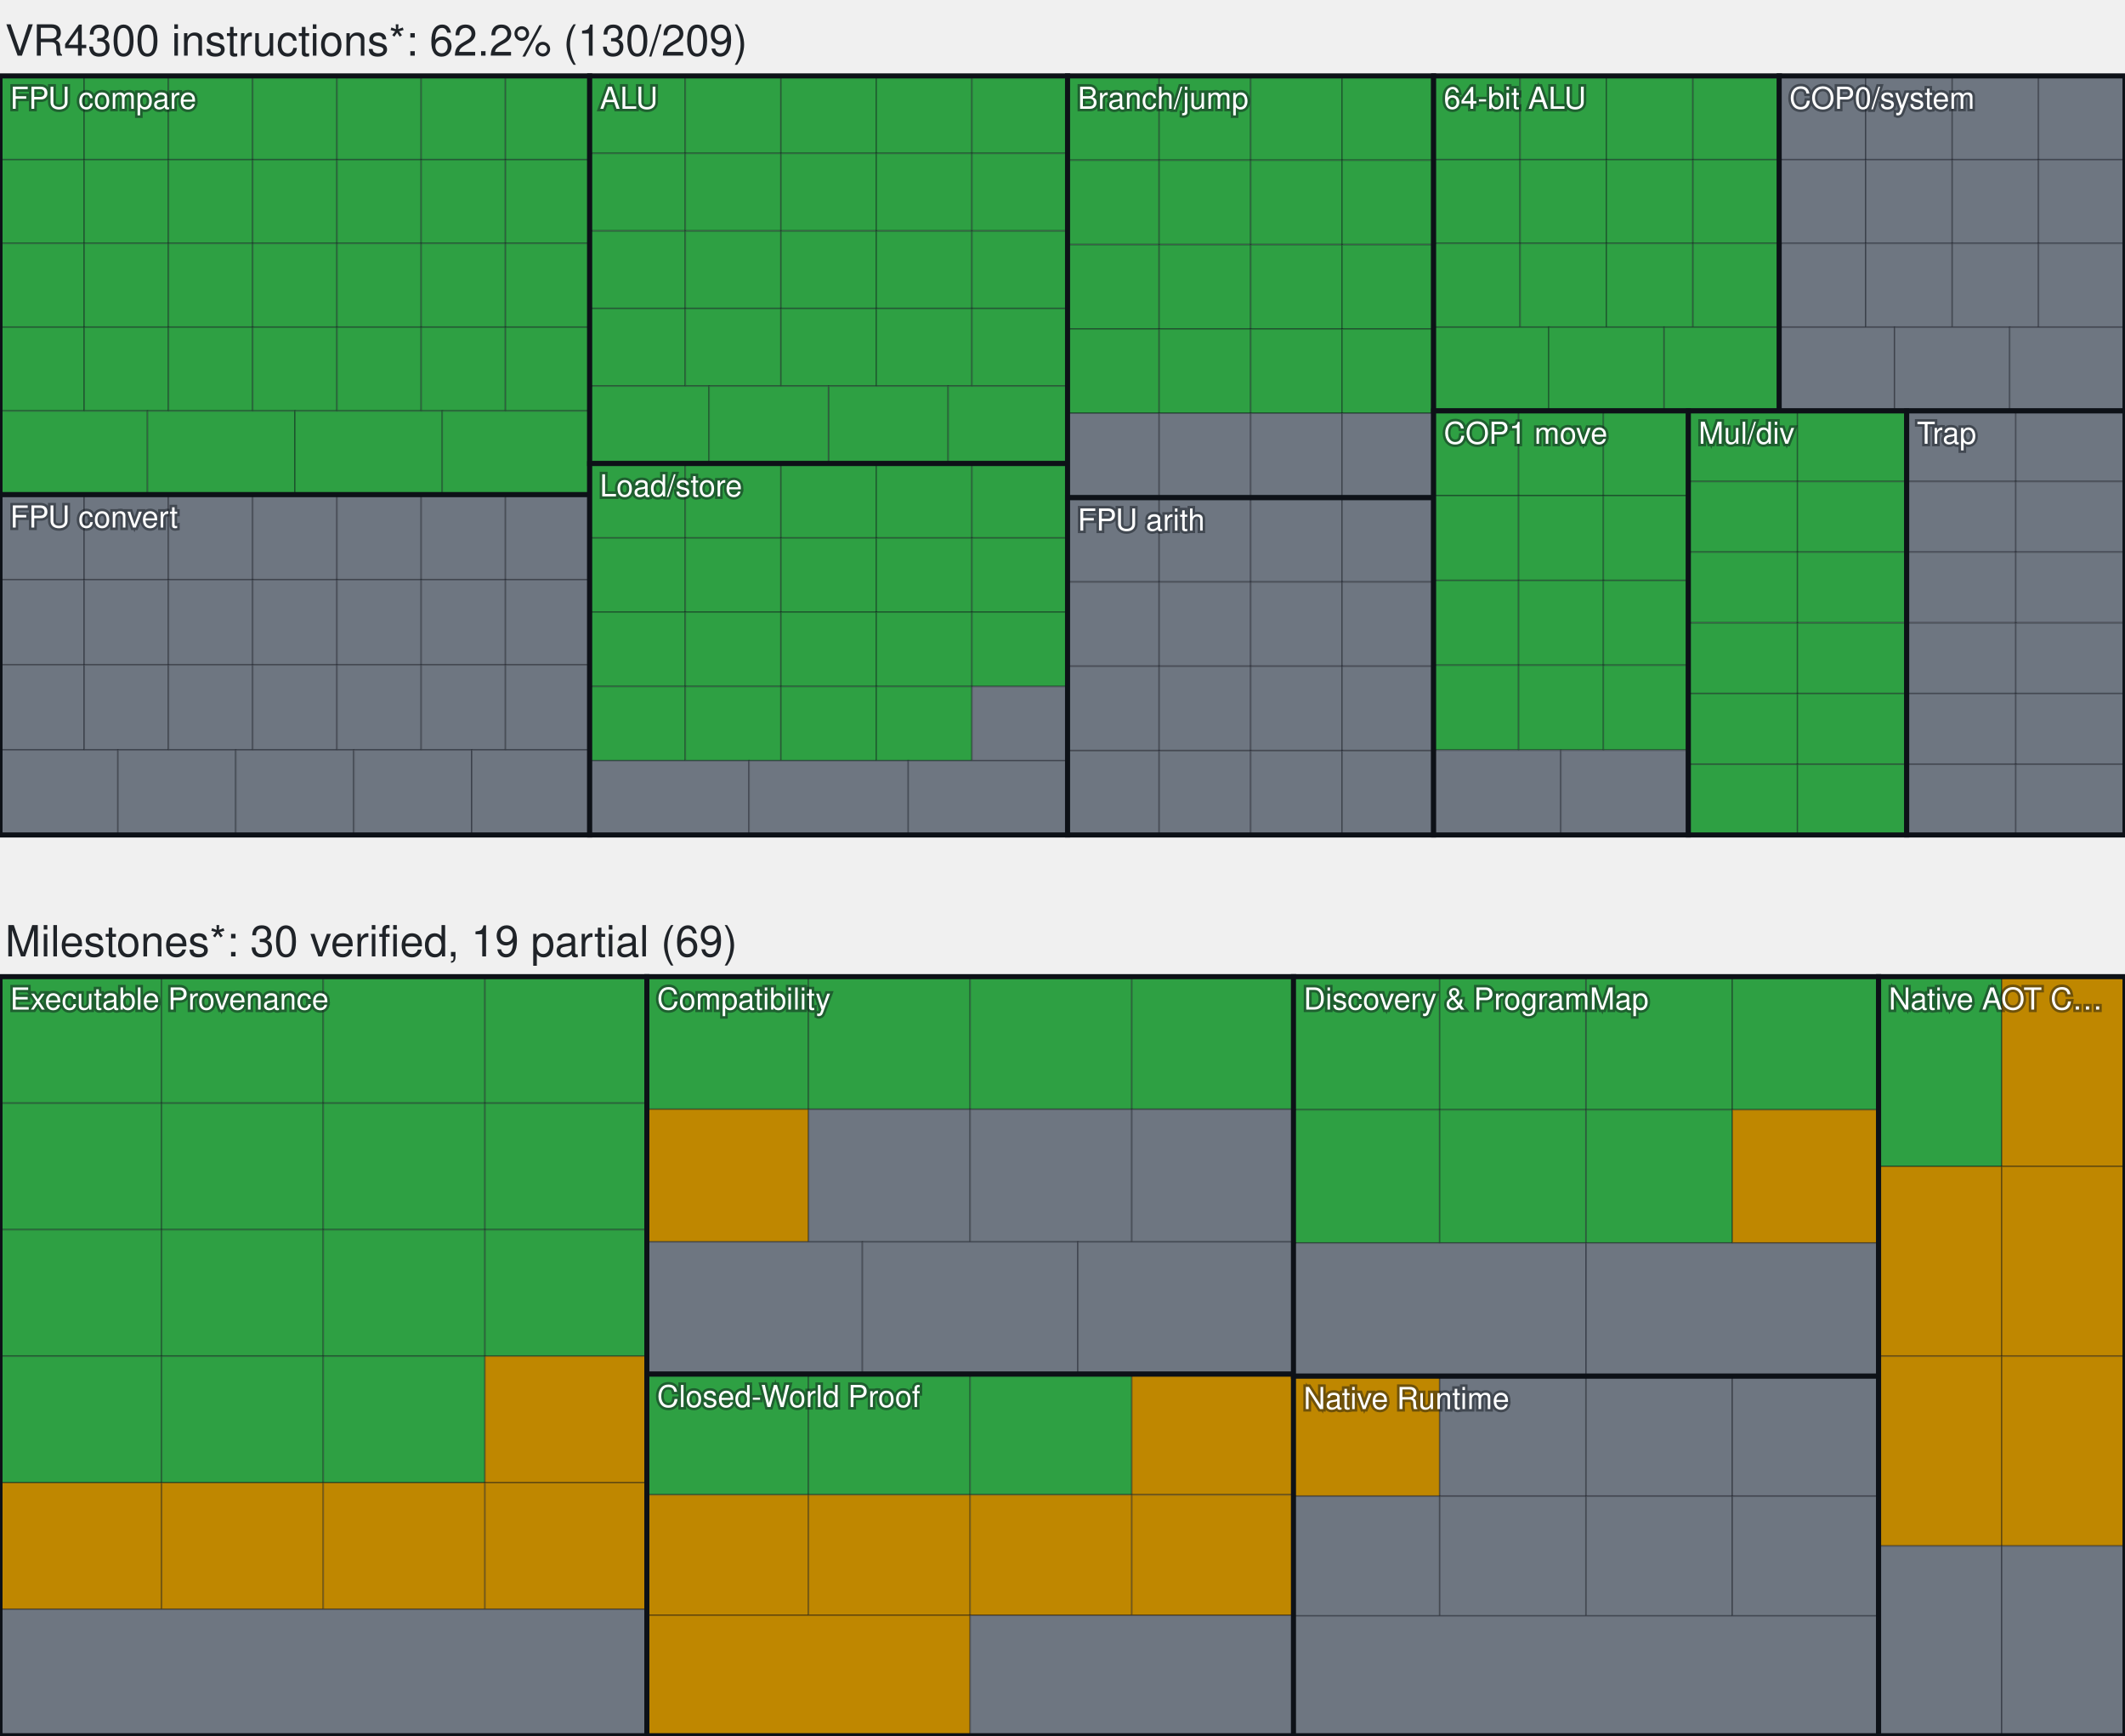
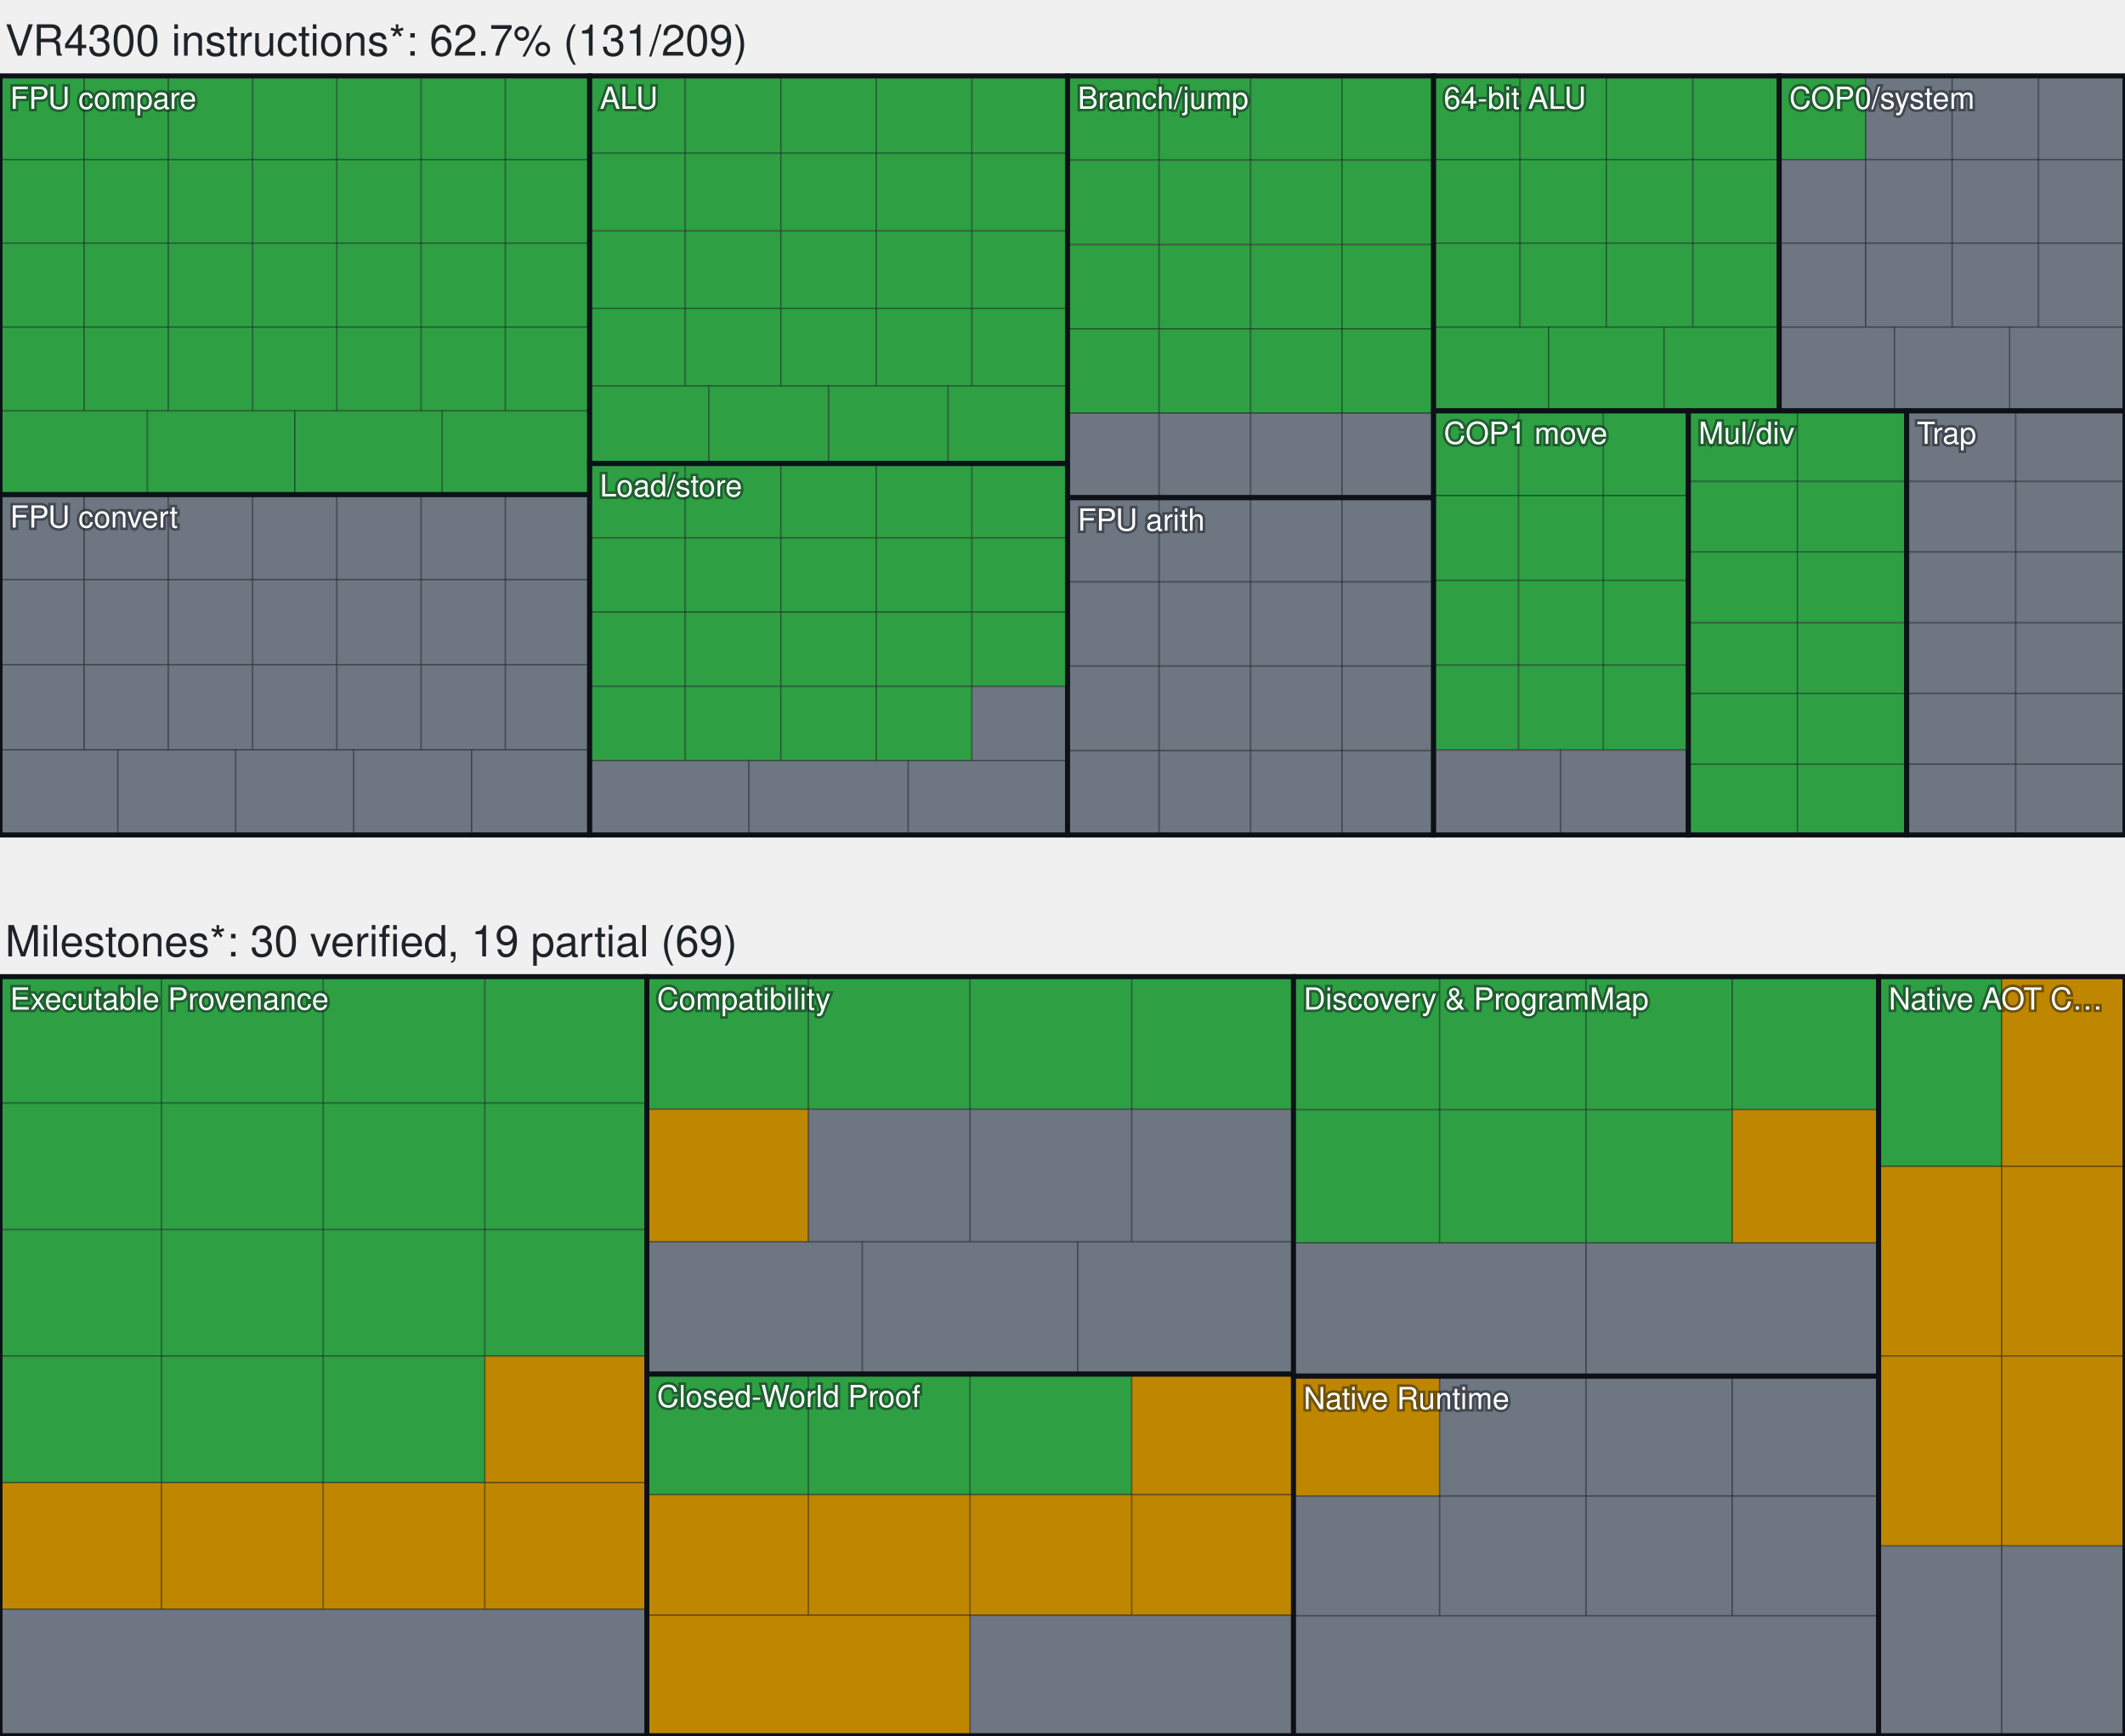
<svg xmlns="http://www.w3.org/2000/svg" viewBox="0 0 840 686" width="840" height="686" role="img" aria-label="Plaid coverage maps">
  <style>text{font-family:-apple-system,"Segoe UI",Helvetica,Arial,sans-serif}.title{font-size:17px;fill:#1f2328}.cell{font-size:12px;fill:#fff;paint-order:stroke;stroke:#0d1117;stroke-width:2px;stroke-opacity:.45}@media (prefers-color-scheme:dark){.title{fill:#e6edf3}}</style>
-   <text x="2" y="22" class="title">VR4300 instructions*: 62.2% (130/209)</text>
+   <text x="2" y="22" class="title">VR4300 instructions*: 62.7% (131/209)</text>
  <text x="2" y="378" class="title">Milestones*: 30 verified, 19 partial (69)</text>
  <rect x="0.0" y="30.0" width="33.3" height="33.1" fill="#2ea043" stroke="#0d1117" stroke-opacity="0.35" stroke-width="0.6" />
  <rect x="33.3" y="30.0" width="33.3" height="33.1" fill="#2ea043" stroke="#0d1117" stroke-opacity="0.35" stroke-width="0.6" />
  <rect x="66.6" y="30.0" width="33.3" height="33.1" fill="#2ea043" stroke="#0d1117" stroke-opacity="0.35" stroke-width="0.6" />
  <rect x="99.9" y="30.0" width="33.3" height="33.1" fill="#2ea043" stroke="#0d1117" stroke-opacity="0.35" stroke-width="0.6" />
  <rect x="133.2" y="30.0" width="33.3" height="33.1" fill="#2ea043" stroke="#0d1117" stroke-opacity="0.35" stroke-width="0.6" />
  <rect x="166.5" y="30.0" width="33.3" height="33.1" fill="#2ea043" stroke="#0d1117" stroke-opacity="0.35" stroke-width="0.6" />
  <rect x="199.8" y="30.0" width="33.3" height="33.1" fill="#2ea043" stroke="#0d1117" stroke-opacity="0.35" stroke-width="0.6" />
  <rect x="0.0" y="63.1" width="33.3" height="33.1" fill="#2ea043" stroke="#0d1117" stroke-opacity="0.35" stroke-width="0.6" />
  <rect x="33.3" y="63.1" width="33.3" height="33.1" fill="#2ea043" stroke="#0d1117" stroke-opacity="0.35" stroke-width="0.6" />
  <rect x="66.6" y="63.1" width="33.3" height="33.1" fill="#2ea043" stroke="#0d1117" stroke-opacity="0.35" stroke-width="0.6" />
  <rect x="99.9" y="63.1" width="33.3" height="33.1" fill="#2ea043" stroke="#0d1117" stroke-opacity="0.35" stroke-width="0.6" />
  <rect x="133.2" y="63.1" width="33.3" height="33.1" fill="#2ea043" stroke="#0d1117" stroke-opacity="0.35" stroke-width="0.6" />
  <rect x="166.5" y="63.1" width="33.3" height="33.1" fill="#2ea043" stroke="#0d1117" stroke-opacity="0.35" stroke-width="0.6" />
  <rect x="199.8" y="63.1" width="33.3" height="33.1" fill="#2ea043" stroke="#0d1117" stroke-opacity="0.35" stroke-width="0.6" />
  <rect x="0.0" y="96.2" width="33.3" height="33.1" fill="#2ea043" stroke="#0d1117" stroke-opacity="0.35" stroke-width="0.6" />
  <rect x="33.3" y="96.2" width="33.3" height="33.1" fill="#2ea043" stroke="#0d1117" stroke-opacity="0.35" stroke-width="0.6" />
  <rect x="66.6" y="96.2" width="33.3" height="33.1" fill="#2ea043" stroke="#0d1117" stroke-opacity="0.35" stroke-width="0.6" />
  <rect x="99.9" y="96.2" width="33.3" height="33.1" fill="#2ea043" stroke="#0d1117" stroke-opacity="0.35" stroke-width="0.6" />
  <rect x="133.2" y="96.2" width="33.3" height="33.1" fill="#2ea043" stroke="#0d1117" stroke-opacity="0.35" stroke-width="0.6" />
  <rect x="166.5" y="96.2" width="33.3" height="33.1" fill="#2ea043" stroke="#0d1117" stroke-opacity="0.35" stroke-width="0.6" />
  <rect x="199.8" y="96.2" width="33.3" height="33.1" fill="#2ea043" stroke="#0d1117" stroke-opacity="0.35" stroke-width="0.6" />
  <rect x="0.0" y="129.3" width="33.3" height="33.1" fill="#2ea043" stroke="#0d1117" stroke-opacity="0.35" stroke-width="0.6" />
  <rect x="33.3" y="129.3" width="33.3" height="33.1" fill="#2ea043" stroke="#0d1117" stroke-opacity="0.35" stroke-width="0.6" />
  <rect x="66.6" y="129.3" width="33.3" height="33.1" fill="#2ea043" stroke="#0d1117" stroke-opacity="0.35" stroke-width="0.6" />
  <rect x="99.9" y="129.3" width="33.3" height="33.1" fill="#2ea043" stroke="#0d1117" stroke-opacity="0.35" stroke-width="0.6" />
  <rect x="133.2" y="129.3" width="33.3" height="33.1" fill="#2ea043" stroke="#0d1117" stroke-opacity="0.35" stroke-width="0.6" />
  <rect x="166.5" y="129.3" width="33.3" height="33.1" fill="#2ea043" stroke="#0d1117" stroke-opacity="0.35" stroke-width="0.6" />
  <rect x="199.8" y="129.3" width="33.3" height="33.1" fill="#2ea043" stroke="#0d1117" stroke-opacity="0.35" stroke-width="0.6" />
  <rect x="0.0" y="162.4" width="58.3" height="33.1" fill="#2ea043" stroke="#0d1117" stroke-opacity="0.35" stroke-width="0.6" />
  <rect x="58.3" y="162.4" width="58.3" height="33.1" fill="#2ea043" stroke="#0d1117" stroke-opacity="0.35" stroke-width="0.6" />
  <rect x="116.6" y="162.4" width="58.3" height="33.1" fill="#2ea043" stroke="#0d1117" stroke-opacity="0.35" stroke-width="0.6" />
  <rect x="174.8" y="162.4" width="58.3" height="33.1" fill="#2ea043" stroke="#0d1117" stroke-opacity="0.35" stroke-width="0.6" />
  <rect x="0.0" y="30.0" width="233.1" height="165.5" fill="none" stroke="#0d1117" stroke-width="2" />
  <text x="4.0" y="43.0" class="cell">FPU compare</text>
  <rect x="0.0" y="195.5" width="33.3" height="33.6" fill="#6e7681" stroke="#0d1117" stroke-opacity="0.35" stroke-width="0.6" />
  <rect x="33.3" y="195.5" width="33.3" height="33.6" fill="#6e7681" stroke="#0d1117" stroke-opacity="0.35" stroke-width="0.6" />
  <rect x="66.6" y="195.5" width="33.3" height="33.6" fill="#6e7681" stroke="#0d1117" stroke-opacity="0.35" stroke-width="0.6" />
  <rect x="99.9" y="195.5" width="33.3" height="33.6" fill="#6e7681" stroke="#0d1117" stroke-opacity="0.35" stroke-width="0.6" />
  <rect x="133.2" y="195.5" width="33.3" height="33.6" fill="#6e7681" stroke="#0d1117" stroke-opacity="0.35" stroke-width="0.6" />
  <rect x="166.5" y="195.5" width="33.3" height="33.6" fill="#6e7681" stroke="#0d1117" stroke-opacity="0.35" stroke-width="0.6" />
  <rect x="199.8" y="195.5" width="33.3" height="33.6" fill="#6e7681" stroke="#0d1117" stroke-opacity="0.35" stroke-width="0.6" />
  <rect x="0.0" y="229.1" width="33.3" height="33.6" fill="#6e7681" stroke="#0d1117" stroke-opacity="0.35" stroke-width="0.6" />
  <rect x="33.3" y="229.1" width="33.3" height="33.6" fill="#6e7681" stroke="#0d1117" stroke-opacity="0.35" stroke-width="0.6" />
  <rect x="66.6" y="229.1" width="33.3" height="33.6" fill="#6e7681" stroke="#0d1117" stroke-opacity="0.35" stroke-width="0.6" />
  <rect x="99.9" y="229.1" width="33.3" height="33.6" fill="#6e7681" stroke="#0d1117" stroke-opacity="0.35" stroke-width="0.6" />
  <rect x="133.2" y="229.1" width="33.3" height="33.6" fill="#6e7681" stroke="#0d1117" stroke-opacity="0.35" stroke-width="0.6" />
  <rect x="166.5" y="229.1" width="33.3" height="33.6" fill="#6e7681" stroke="#0d1117" stroke-opacity="0.35" stroke-width="0.6" />
  <rect x="199.8" y="229.1" width="33.3" height="33.6" fill="#6e7681" stroke="#0d1117" stroke-opacity="0.35" stroke-width="0.6" />
  <rect x="0.0" y="262.8" width="33.3" height="33.6" fill="#6e7681" stroke="#0d1117" stroke-opacity="0.35" stroke-width="0.6" />
  <rect x="33.3" y="262.8" width="33.3" height="33.6" fill="#6e7681" stroke="#0d1117" stroke-opacity="0.35" stroke-width="0.6" />
  <rect x="66.6" y="262.8" width="33.3" height="33.6" fill="#6e7681" stroke="#0d1117" stroke-opacity="0.35" stroke-width="0.6" />
  <rect x="99.9" y="262.8" width="33.3" height="33.6" fill="#6e7681" stroke="#0d1117" stroke-opacity="0.35" stroke-width="0.6" />
  <rect x="133.2" y="262.8" width="33.3" height="33.6" fill="#6e7681" stroke="#0d1117" stroke-opacity="0.35" stroke-width="0.6" />
  <rect x="166.5" y="262.8" width="33.3" height="33.6" fill="#6e7681" stroke="#0d1117" stroke-opacity="0.35" stroke-width="0.6" />
  <rect x="199.8" y="262.8" width="33.3" height="33.6" fill="#6e7681" stroke="#0d1117" stroke-opacity="0.35" stroke-width="0.6" />
  <rect x="0.0" y="296.4" width="46.6" height="33.6" fill="#6e7681" stroke="#0d1117" stroke-opacity="0.35" stroke-width="0.6" />
  <rect x="46.6" y="296.4" width="46.6" height="33.6" fill="#6e7681" stroke="#0d1117" stroke-opacity="0.35" stroke-width="0.6" />
  <rect x="93.2" y="296.4" width="46.6" height="33.6" fill="#6e7681" stroke="#0d1117" stroke-opacity="0.35" stroke-width="0.6" />
  <rect x="139.9" y="296.4" width="46.6" height="33.6" fill="#6e7681" stroke="#0d1117" stroke-opacity="0.35" stroke-width="0.6" />
  <rect x="186.5" y="296.4" width="46.6" height="33.6" fill="#6e7681" stroke="#0d1117" stroke-opacity="0.35" stroke-width="0.6" />
  <rect x="0.0" y="195.5" width="233.1" height="134.5" fill="none" stroke="#0d1117" stroke-width="2" />
  <text x="4.0" y="208.5" class="cell">FPU convert</text>
  <rect x="233.1" y="30.0" width="37.8" height="30.6" fill="#2ea043" stroke="#0d1117" stroke-opacity="0.35" stroke-width="0.6" />
  <rect x="270.9" y="30.0" width="37.8" height="30.6" fill="#2ea043" stroke="#0d1117" stroke-opacity="0.35" stroke-width="0.6" />
  <rect x="308.7" y="30.0" width="37.8" height="30.6" fill="#2ea043" stroke="#0d1117" stroke-opacity="0.35" stroke-width="0.6" />
  <rect x="346.4" y="30.0" width="37.8" height="30.6" fill="#2ea043" stroke="#0d1117" stroke-opacity="0.35" stroke-width="0.6" />
  <rect x="384.2" y="30.0" width="37.8" height="30.6" fill="#2ea043" stroke="#0d1117" stroke-opacity="0.35" stroke-width="0.6" />
  <rect x="233.1" y="60.6" width="37.8" height="30.6" fill="#2ea043" stroke="#0d1117" stroke-opacity="0.35" stroke-width="0.6" />
  <rect x="270.9" y="60.6" width="37.8" height="30.6" fill="#2ea043" stroke="#0d1117" stroke-opacity="0.35" stroke-width="0.6" />
  <rect x="308.7" y="60.6" width="37.8" height="30.6" fill="#2ea043" stroke="#0d1117" stroke-opacity="0.35" stroke-width="0.6" />
  <rect x="346.4" y="60.6" width="37.8" height="30.6" fill="#2ea043" stroke="#0d1117" stroke-opacity="0.35" stroke-width="0.6" />
  <rect x="384.2" y="60.6" width="37.8" height="30.6" fill="#2ea043" stroke="#0d1117" stroke-opacity="0.35" stroke-width="0.6" />
  <rect x="233.1" y="91.3" width="37.8" height="30.6" fill="#2ea043" stroke="#0d1117" stroke-opacity="0.35" stroke-width="0.6" />
  <rect x="270.9" y="91.3" width="37.8" height="30.6" fill="#2ea043" stroke="#0d1117" stroke-opacity="0.35" stroke-width="0.6" />
  <rect x="308.7" y="91.3" width="37.8" height="30.6" fill="#2ea043" stroke="#0d1117" stroke-opacity="0.35" stroke-width="0.6" />
  <rect x="346.4" y="91.3" width="37.8" height="30.6" fill="#2ea043" stroke="#0d1117" stroke-opacity="0.35" stroke-width="0.6" />
  <rect x="384.2" y="91.3" width="37.8" height="30.6" fill="#2ea043" stroke="#0d1117" stroke-opacity="0.35" stroke-width="0.6" />
  <rect x="233.1" y="121.9" width="37.8" height="30.6" fill="#2ea043" stroke="#0d1117" stroke-opacity="0.35" stroke-width="0.6" />
  <rect x="270.9" y="121.9" width="37.8" height="30.6" fill="#2ea043" stroke="#0d1117" stroke-opacity="0.35" stroke-width="0.6" />
  <rect x="308.7" y="121.9" width="37.8" height="30.6" fill="#2ea043" stroke="#0d1117" stroke-opacity="0.35" stroke-width="0.6" />
  <rect x="346.4" y="121.9" width="37.8" height="30.6" fill="#2ea043" stroke="#0d1117" stroke-opacity="0.35" stroke-width="0.6" />
  <rect x="384.2" y="121.9" width="37.8" height="30.6" fill="#2ea043" stroke="#0d1117" stroke-opacity="0.35" stroke-width="0.6" />
  <rect x="233.1" y="152.6" width="47.2" height="30.6" fill="#2ea043" stroke="#0d1117" stroke-opacity="0.35" stroke-width="0.6" />
  <rect x="280.3" y="152.6" width="47.2" height="30.6" fill="#2ea043" stroke="#0d1117" stroke-opacity="0.35" stroke-width="0.6" />
  <rect x="327.6" y="152.6" width="47.2" height="30.6" fill="#2ea043" stroke="#0d1117" stroke-opacity="0.35" stroke-width="0.6" />
  <rect x="374.8" y="152.6" width="47.2" height="30.6" fill="#2ea043" stroke="#0d1117" stroke-opacity="0.35" stroke-width="0.6" />
  <rect x="233.1" y="30.0" width="188.9" height="153.2" fill="none" stroke="#0d1117" stroke-width="2" />
  <text x="237.1" y="43.0" class="cell">ALU</text>
  <rect x="233.1" y="183.2" width="37.8" height="29.4" fill="#2ea043" stroke="#0d1117" stroke-opacity="0.35" stroke-width="0.6" />
  <rect x="270.9" y="183.2" width="37.8" height="29.4" fill="#2ea043" stroke="#0d1117" stroke-opacity="0.35" stroke-width="0.6" />
  <rect x="308.7" y="183.2" width="37.8" height="29.4" fill="#2ea043" stroke="#0d1117" stroke-opacity="0.35" stroke-width="0.6" />
  <rect x="346.4" y="183.2" width="37.8" height="29.4" fill="#2ea043" stroke="#0d1117" stroke-opacity="0.35" stroke-width="0.6" />
  <rect x="384.2" y="183.2" width="37.8" height="29.4" fill="#2ea043" stroke="#0d1117" stroke-opacity="0.35" stroke-width="0.6" />
  <rect x="233.1" y="212.6" width="37.8" height="29.4" fill="#2ea043" stroke="#0d1117" stroke-opacity="0.35" stroke-width="0.6" />
  <rect x="270.9" y="212.6" width="37.8" height="29.4" fill="#2ea043" stroke="#0d1117" stroke-opacity="0.35" stroke-width="0.6" />
  <rect x="308.7" y="212.6" width="37.8" height="29.4" fill="#2ea043" stroke="#0d1117" stroke-opacity="0.35" stroke-width="0.6" />
  <rect x="346.4" y="212.6" width="37.8" height="29.4" fill="#2ea043" stroke="#0d1117" stroke-opacity="0.35" stroke-width="0.6" />
  <rect x="384.2" y="212.6" width="37.8" height="29.4" fill="#2ea043" stroke="#0d1117" stroke-opacity="0.35" stroke-width="0.6" />
  <rect x="233.1" y="241.9" width="37.8" height="29.4" fill="#2ea043" stroke="#0d1117" stroke-opacity="0.35" stroke-width="0.6" />
  <rect x="270.9" y="241.9" width="37.8" height="29.4" fill="#2ea043" stroke="#0d1117" stroke-opacity="0.35" stroke-width="0.6" />
  <rect x="308.7" y="241.9" width="37.8" height="29.4" fill="#2ea043" stroke="#0d1117" stroke-opacity="0.35" stroke-width="0.6" />
  <rect x="346.4" y="241.9" width="37.8" height="29.4" fill="#2ea043" stroke="#0d1117" stroke-opacity="0.35" stroke-width="0.6" />
  <rect x="384.2" y="241.9" width="37.8" height="29.4" fill="#2ea043" stroke="#0d1117" stroke-opacity="0.35" stroke-width="0.6" />
  <rect x="233.1" y="271.3" width="37.8" height="29.4" fill="#2ea043" stroke="#0d1117" stroke-opacity="0.35" stroke-width="0.6" />
  <rect x="270.9" y="271.3" width="37.8" height="29.4" fill="#2ea043" stroke="#0d1117" stroke-opacity="0.35" stroke-width="0.6" />
  <rect x="308.7" y="271.3" width="37.8" height="29.4" fill="#2ea043" stroke="#0d1117" stroke-opacity="0.35" stroke-width="0.6" />
  <rect x="346.4" y="271.3" width="37.8" height="29.4" fill="#2ea043" stroke="#0d1117" stroke-opacity="0.35" stroke-width="0.6" />
  <rect x="384.2" y="271.3" width="37.8" height="29.4" fill="#6e7681" stroke="#0d1117" stroke-opacity="0.35" stroke-width="0.6" />
  <rect x="233.1" y="300.6" width="63.0" height="29.4" fill="#6e7681" stroke="#0d1117" stroke-opacity="0.35" stroke-width="0.6" />
  <rect x="296.1" y="300.6" width="63.0" height="29.4" fill="#6e7681" stroke="#0d1117" stroke-opacity="0.35" stroke-width="0.6" />
  <rect x="359.0" y="300.6" width="63.0" height="29.4" fill="#6e7681" stroke="#0d1117" stroke-opacity="0.35" stroke-width="0.6" />
  <rect x="233.1" y="183.2" width="188.9" height="146.8" fill="none" stroke="#0d1117" stroke-width="2" />
  <text x="237.1" y="196.2" class="cell">Load/store</text>
  <rect x="422.0" y="30.0" width="36.2" height="33.3" fill="#2ea043" stroke="#0d1117" stroke-opacity="0.35" stroke-width="0.6" />
  <rect x="458.2" y="30.0" width="36.2" height="33.3" fill="#2ea043" stroke="#0d1117" stroke-opacity="0.35" stroke-width="0.6" />
  <rect x="494.4" y="30.0" width="36.2" height="33.3" fill="#2ea043" stroke="#0d1117" stroke-opacity="0.35" stroke-width="0.6" />
  <rect x="530.5" y="30.0" width="36.2" height="33.3" fill="#2ea043" stroke="#0d1117" stroke-opacity="0.35" stroke-width="0.6" />
  <rect x="422.0" y="63.3" width="36.2" height="33.3" fill="#2ea043" stroke="#0d1117" stroke-opacity="0.35" stroke-width="0.6" />
  <rect x="458.2" y="63.3" width="36.2" height="33.3" fill="#2ea043" stroke="#0d1117" stroke-opacity="0.35" stroke-width="0.6" />
  <rect x="494.4" y="63.3" width="36.2" height="33.3" fill="#2ea043" stroke="#0d1117" stroke-opacity="0.35" stroke-width="0.6" />
  <rect x="530.5" y="63.3" width="36.2" height="33.3" fill="#2ea043" stroke="#0d1117" stroke-opacity="0.35" stroke-width="0.6" />
  <rect x="422.0" y="96.7" width="36.2" height="33.3" fill="#2ea043" stroke="#0d1117" stroke-opacity="0.35" stroke-width="0.6" />
  <rect x="458.2" y="96.7" width="36.2" height="33.3" fill="#2ea043" stroke="#0d1117" stroke-opacity="0.35" stroke-width="0.6" />
  <rect x="494.4" y="96.7" width="36.2" height="33.3" fill="#2ea043" stroke="#0d1117" stroke-opacity="0.35" stroke-width="0.6" />
  <rect x="530.5" y="96.7" width="36.2" height="33.3" fill="#2ea043" stroke="#0d1117" stroke-opacity="0.35" stroke-width="0.6" />
  <rect x="422.0" y="130.0" width="36.2" height="33.3" fill="#2ea043" stroke="#0d1117" stroke-opacity="0.35" stroke-width="0.6" />
  <rect x="458.2" y="130.0" width="36.2" height="33.3" fill="#2ea043" stroke="#0d1117" stroke-opacity="0.35" stroke-width="0.6" />
  <rect x="494.4" y="130.0" width="36.2" height="33.3" fill="#2ea043" stroke="#0d1117" stroke-opacity="0.35" stroke-width="0.6" />
  <rect x="530.5" y="130.0" width="36.2" height="33.3" fill="#2ea043" stroke="#0d1117" stroke-opacity="0.35" stroke-width="0.6" />
  <rect x="422.0" y="163.3" width="36.2" height="33.3" fill="#6e7681" stroke="#0d1117" stroke-opacity="0.35" stroke-width="0.6" />
  <rect x="458.2" y="163.3" width="36.2" height="33.3" fill="#6e7681" stroke="#0d1117" stroke-opacity="0.35" stroke-width="0.6" />
  <rect x="494.4" y="163.3" width="36.2" height="33.3" fill="#6e7681" stroke="#0d1117" stroke-opacity="0.35" stroke-width="0.6" />
  <rect x="530.5" y="163.3" width="36.2" height="33.3" fill="#6e7681" stroke="#0d1117" stroke-opacity="0.35" stroke-width="0.6" />
  <rect x="422.0" y="30.0" width="144.7" height="166.7" fill="none" stroke="#0d1117" stroke-width="2" />
  <text x="426.0" y="43.0" class="cell">Branch/jump</text>
  <rect x="422.0" y="196.7" width="36.2" height="33.3" fill="#6e7681" stroke="#0d1117" stroke-opacity="0.35" stroke-width="0.6" />
  <rect x="458.2" y="196.7" width="36.2" height="33.3" fill="#6e7681" stroke="#0d1117" stroke-opacity="0.35" stroke-width="0.6" />
  <rect x="494.4" y="196.7" width="36.2" height="33.3" fill="#6e7681" stroke="#0d1117" stroke-opacity="0.35" stroke-width="0.6" />
  <rect x="530.5" y="196.7" width="36.2" height="33.3" fill="#6e7681" stroke="#0d1117" stroke-opacity="0.35" stroke-width="0.6" />
  <rect x="422.0" y="230.0" width="36.2" height="33.3" fill="#6e7681" stroke="#0d1117" stroke-opacity="0.35" stroke-width="0.6" />
  <rect x="458.2" y="230.0" width="36.2" height="33.3" fill="#6e7681" stroke="#0d1117" stroke-opacity="0.35" stroke-width="0.6" />
  <rect x="494.4" y="230.0" width="36.2" height="33.3" fill="#6e7681" stroke="#0d1117" stroke-opacity="0.35" stroke-width="0.6" />
  <rect x="530.5" y="230.0" width="36.2" height="33.3" fill="#6e7681" stroke="#0d1117" stroke-opacity="0.35" stroke-width="0.6" />
  <rect x="422.0" y="263.3" width="36.2" height="33.3" fill="#6e7681" stroke="#0d1117" stroke-opacity="0.35" stroke-width="0.6" />
  <rect x="458.2" y="263.3" width="36.2" height="33.3" fill="#6e7681" stroke="#0d1117" stroke-opacity="0.35" stroke-width="0.6" />
  <rect x="494.4" y="263.3" width="36.2" height="33.3" fill="#6e7681" stroke="#0d1117" stroke-opacity="0.35" stroke-width="0.6" />
  <rect x="530.5" y="263.3" width="36.2" height="33.3" fill="#6e7681" stroke="#0d1117" stroke-opacity="0.35" stroke-width="0.6" />
  <rect x="422.0" y="296.7" width="36.2" height="33.3" fill="#6e7681" stroke="#0d1117" stroke-opacity="0.35" stroke-width="0.6" />
  <rect x="458.2" y="296.7" width="36.2" height="33.3" fill="#6e7681" stroke="#0d1117" stroke-opacity="0.35" stroke-width="0.6" />
  <rect x="494.4" y="296.7" width="36.2" height="33.3" fill="#6e7681" stroke="#0d1117" stroke-opacity="0.35" stroke-width="0.6" />
  <rect x="530.5" y="296.7" width="36.2" height="33.3" fill="#6e7681" stroke="#0d1117" stroke-opacity="0.35" stroke-width="0.6" />
  <rect x="422.0" y="196.7" width="144.7" height="133.3" fill="none" stroke="#0d1117" stroke-width="2" />
  <text x="426.0" y="209.7" class="cell">FPU arith</text>
  <rect x="566.7" y="30.0" width="34.2" height="33.1" fill="#2ea043" stroke="#0d1117" stroke-opacity="0.35" stroke-width="0.6" />
  <rect x="600.9" y="30.0" width="34.2" height="33.1" fill="#2ea043" stroke="#0d1117" stroke-opacity="0.35" stroke-width="0.6" />
  <rect x="635.0" y="30.0" width="34.2" height="33.1" fill="#2ea043" stroke="#0d1117" stroke-opacity="0.35" stroke-width="0.6" />
  <rect x="669.2" y="30.0" width="34.2" height="33.1" fill="#2ea043" stroke="#0d1117" stroke-opacity="0.35" stroke-width="0.6" />
  <rect x="566.7" y="63.1" width="34.2" height="33.1" fill="#2ea043" stroke="#0d1117" stroke-opacity="0.35" stroke-width="0.6" />
  <rect x="600.9" y="63.1" width="34.2" height="33.1" fill="#2ea043" stroke="#0d1117" stroke-opacity="0.35" stroke-width="0.6" />
  <rect x="635.0" y="63.1" width="34.2" height="33.1" fill="#2ea043" stroke="#0d1117" stroke-opacity="0.35" stroke-width="0.6" />
  <rect x="669.2" y="63.1" width="34.2" height="33.1" fill="#2ea043" stroke="#0d1117" stroke-opacity="0.35" stroke-width="0.6" />
  <rect x="566.7" y="96.2" width="34.2" height="33.1" fill="#2ea043" stroke="#0d1117" stroke-opacity="0.35" stroke-width="0.6" />
  <rect x="600.9" y="96.2" width="34.2" height="33.1" fill="#2ea043" stroke="#0d1117" stroke-opacity="0.35" stroke-width="0.6" />
  <rect x="635.0" y="96.2" width="34.2" height="33.1" fill="#2ea043" stroke="#0d1117" stroke-opacity="0.35" stroke-width="0.6" />
  <rect x="669.2" y="96.2" width="34.2" height="33.1" fill="#2ea043" stroke="#0d1117" stroke-opacity="0.35" stroke-width="0.6" />
  <rect x="566.7" y="129.3" width="45.6" height="33.1" fill="#2ea043" stroke="#0d1117" stroke-opacity="0.35" stroke-width="0.6" />
  <rect x="612.2" y="129.3" width="45.6" height="33.1" fill="#2ea043" stroke="#0d1117" stroke-opacity="0.35" stroke-width="0.6" />
  <rect x="657.8" y="129.3" width="45.6" height="33.1" fill="#2ea043" stroke="#0d1117" stroke-opacity="0.35" stroke-width="0.6" />
  <rect x="566.7" y="30.0" width="136.7" height="132.4" fill="none" stroke="#0d1117" stroke-width="2" />
  <text x="570.7" y="43.0" class="cell">64-bit ALU</text>
-   <rect x="703.3" y="30.0" width="34.2" height="33.1" fill="#6e7681" stroke="#0d1117" stroke-opacity="0.35" stroke-width="0.6" />
+   <rect x="703.3" y="30.0" width="34.2" height="33.1" fill="#2ea043" stroke="#0d1117" stroke-opacity="0.35" stroke-width="0.6" />
  <rect x="737.5" y="30.0" width="34.2" height="33.1" fill="#6e7681" stroke="#0d1117" stroke-opacity="0.35" stroke-width="0.6" />
  <rect x="771.7" y="30.0" width="34.2" height="33.1" fill="#6e7681" stroke="#0d1117" stroke-opacity="0.35" stroke-width="0.6" />
  <rect x="805.8" y="30.0" width="34.2" height="33.1" fill="#6e7681" stroke="#0d1117" stroke-opacity="0.35" stroke-width="0.6" />
  <rect x="703.3" y="63.1" width="34.2" height="33.1" fill="#6e7681" stroke="#0d1117" stroke-opacity="0.35" stroke-width="0.6" />
  <rect x="737.5" y="63.1" width="34.2" height="33.1" fill="#6e7681" stroke="#0d1117" stroke-opacity="0.35" stroke-width="0.6" />
  <rect x="771.7" y="63.1" width="34.2" height="33.1" fill="#6e7681" stroke="#0d1117" stroke-opacity="0.35" stroke-width="0.6" />
  <rect x="805.8" y="63.1" width="34.2" height="33.1" fill="#6e7681" stroke="#0d1117" stroke-opacity="0.35" stroke-width="0.6" />
  <rect x="703.3" y="96.2" width="34.2" height="33.1" fill="#6e7681" stroke="#0d1117" stroke-opacity="0.35" stroke-width="0.6" />
  <rect x="737.5" y="96.2" width="34.2" height="33.1" fill="#6e7681" stroke="#0d1117" stroke-opacity="0.35" stroke-width="0.6" />
  <rect x="771.7" y="96.2" width="34.2" height="33.1" fill="#6e7681" stroke="#0d1117" stroke-opacity="0.35" stroke-width="0.6" />
  <rect x="805.8" y="96.2" width="34.2" height="33.1" fill="#6e7681" stroke="#0d1117" stroke-opacity="0.35" stroke-width="0.6" />
  <rect x="703.3" y="129.3" width="45.6" height="33.1" fill="#6e7681" stroke="#0d1117" stroke-opacity="0.35" stroke-width="0.6" />
  <rect x="748.9" y="129.3" width="45.6" height="33.1" fill="#6e7681" stroke="#0d1117" stroke-opacity="0.35" stroke-width="0.6" />
  <rect x="794.4" y="129.3" width="45.6" height="33.1" fill="#6e7681" stroke="#0d1117" stroke-opacity="0.35" stroke-width="0.6" />
  <rect x="703.3" y="30.0" width="136.7" height="132.4" fill="none" stroke="#0d1117" stroke-width="2" />
  <text x="707.3" y="43.0" class="cell">COP0/system</text>
  <rect x="566.7" y="162.4" width="33.6" height="33.5" fill="#2ea043" stroke="#0d1117" stroke-opacity="0.35" stroke-width="0.6" />
  <rect x="600.3" y="162.4" width="33.6" height="33.5" fill="#2ea043" stroke="#0d1117" stroke-opacity="0.35" stroke-width="0.6" />
  <rect x="633.8" y="162.4" width="33.6" height="33.5" fill="#2ea043" stroke="#0d1117" stroke-opacity="0.35" stroke-width="0.6" />
  <rect x="566.7" y="195.9" width="33.6" height="33.5" fill="#2ea043" stroke="#0d1117" stroke-opacity="0.35" stroke-width="0.6" />
  <rect x="600.3" y="195.9" width="33.6" height="33.5" fill="#2ea043" stroke="#0d1117" stroke-opacity="0.35" stroke-width="0.6" />
  <rect x="633.8" y="195.9" width="33.6" height="33.5" fill="#2ea043" stroke="#0d1117" stroke-opacity="0.35" stroke-width="0.6" />
  <rect x="566.7" y="229.4" width="33.6" height="33.5" fill="#2ea043" stroke="#0d1117" stroke-opacity="0.35" stroke-width="0.6" />
  <rect x="600.3" y="229.4" width="33.6" height="33.5" fill="#2ea043" stroke="#0d1117" stroke-opacity="0.35" stroke-width="0.6" />
  <rect x="633.8" y="229.4" width="33.6" height="33.5" fill="#2ea043" stroke="#0d1117" stroke-opacity="0.35" stroke-width="0.6" />
  <rect x="566.7" y="262.9" width="33.6" height="33.5" fill="#2ea043" stroke="#0d1117" stroke-opacity="0.35" stroke-width="0.6" />
  <rect x="600.3" y="262.9" width="33.6" height="33.5" fill="#2ea043" stroke="#0d1117" stroke-opacity="0.35" stroke-width="0.6" />
  <rect x="633.8" y="262.9" width="33.6" height="33.5" fill="#2ea043" stroke="#0d1117" stroke-opacity="0.35" stroke-width="0.6" />
  <rect x="566.7" y="296.5" width="50.3" height="33.5" fill="#6e7681" stroke="#0d1117" stroke-opacity="0.35" stroke-width="0.6" />
  <rect x="617.0" y="296.5" width="50.3" height="33.5" fill="#6e7681" stroke="#0d1117" stroke-opacity="0.35" stroke-width="0.6" />
  <rect x="566.7" y="162.4" width="100.7" height="167.6" fill="none" stroke="#0d1117" stroke-width="2" />
  <text x="570.7" y="175.4" class="cell">COP1 move</text>
  <rect x="667.4" y="162.4" width="43.2" height="27.9" fill="#2ea043" stroke="#0d1117" stroke-opacity="0.35" stroke-width="0.6" />
  <rect x="710.5" y="162.4" width="43.2" height="27.9" fill="#2ea043" stroke="#0d1117" stroke-opacity="0.35" stroke-width="0.6" />
  <rect x="667.4" y="190.3" width="43.2" height="27.9" fill="#2ea043" stroke="#0d1117" stroke-opacity="0.35" stroke-width="0.6" />
  <rect x="710.5" y="190.3" width="43.2" height="27.9" fill="#2ea043" stroke="#0d1117" stroke-opacity="0.35" stroke-width="0.6" />
  <rect x="667.4" y="218.2" width="43.2" height="27.9" fill="#2ea043" stroke="#0d1117" stroke-opacity="0.35" stroke-width="0.6" />
  <rect x="710.5" y="218.2" width="43.2" height="27.9" fill="#2ea043" stroke="#0d1117" stroke-opacity="0.35" stroke-width="0.6" />
  <rect x="667.4" y="246.2" width="43.2" height="27.9" fill="#2ea043" stroke="#0d1117" stroke-opacity="0.35" stroke-width="0.6" />
  <rect x="710.5" y="246.2" width="43.2" height="27.9" fill="#2ea043" stroke="#0d1117" stroke-opacity="0.35" stroke-width="0.6" />
  <rect x="667.4" y="274.1" width="43.2" height="27.9" fill="#2ea043" stroke="#0d1117" stroke-opacity="0.35" stroke-width="0.6" />
  <rect x="710.5" y="274.1" width="43.2" height="27.9" fill="#2ea043" stroke="#0d1117" stroke-opacity="0.35" stroke-width="0.6" />
  <rect x="667.4" y="302.1" width="43.2" height="27.9" fill="#2ea043" stroke="#0d1117" stroke-opacity="0.35" stroke-width="0.6" />
  <rect x="710.5" y="302.1" width="43.2" height="27.9" fill="#2ea043" stroke="#0d1117" stroke-opacity="0.35" stroke-width="0.6" />
  <rect x="667.4" y="162.4" width="86.3" height="167.6" fill="none" stroke="#0d1117" stroke-width="2" />
  <text x="671.4" y="175.4" class="cell">Mul/div</text>
  <rect x="753.7" y="162.4" width="43.2" height="27.9" fill="#6e7681" stroke="#0d1117" stroke-opacity="0.35" stroke-width="0.6" />
  <rect x="796.8" y="162.4" width="43.2" height="27.9" fill="#6e7681" stroke="#0d1117" stroke-opacity="0.35" stroke-width="0.6" />
  <rect x="753.7" y="190.3" width="43.2" height="27.9" fill="#6e7681" stroke="#0d1117" stroke-opacity="0.35" stroke-width="0.6" />
  <rect x="796.8" y="190.3" width="43.2" height="27.9" fill="#6e7681" stroke="#0d1117" stroke-opacity="0.35" stroke-width="0.6" />
  <rect x="753.7" y="218.2" width="43.2" height="27.9" fill="#6e7681" stroke="#0d1117" stroke-opacity="0.35" stroke-width="0.6" />
  <rect x="796.8" y="218.2" width="43.2" height="27.9" fill="#6e7681" stroke="#0d1117" stroke-opacity="0.35" stroke-width="0.6" />
  <rect x="753.7" y="246.2" width="43.2" height="27.9" fill="#6e7681" stroke="#0d1117" stroke-opacity="0.35" stroke-width="0.6" />
  <rect x="796.8" y="246.2" width="43.2" height="27.9" fill="#6e7681" stroke="#0d1117" stroke-opacity="0.35" stroke-width="0.6" />
  <rect x="753.7" y="274.1" width="43.2" height="27.9" fill="#6e7681" stroke="#0d1117" stroke-opacity="0.35" stroke-width="0.6" />
  <rect x="796.8" y="274.1" width="43.2" height="27.9" fill="#6e7681" stroke="#0d1117" stroke-opacity="0.35" stroke-width="0.6" />
  <rect x="753.7" y="302.1" width="43.2" height="27.9" fill="#6e7681" stroke="#0d1117" stroke-opacity="0.35" stroke-width="0.6" />
  <rect x="796.8" y="302.1" width="43.2" height="27.9" fill="#6e7681" stroke="#0d1117" stroke-opacity="0.35" stroke-width="0.6" />
  <rect x="753.7" y="162.4" width="86.3" height="167.6" fill="none" stroke="#0d1117" stroke-width="2" />
  <text x="757.7" y="175.4" class="cell">Trap</text>
  <rect x="0.0" y="386.0" width="63.9" height="50.0" fill="#2ea043" stroke="#0d1117" stroke-opacity="0.35" stroke-width="0.6" />
  <rect x="63.9" y="386.0" width="63.9" height="50.0" fill="#2ea043" stroke="#0d1117" stroke-opacity="0.35" stroke-width="0.6" />
  <rect x="127.8" y="386.0" width="63.9" height="50.0" fill="#2ea043" stroke="#0d1117" stroke-opacity="0.35" stroke-width="0.6" />
  <rect x="191.7" y="386.0" width="63.9" height="50.0" fill="#2ea043" stroke="#0d1117" stroke-opacity="0.35" stroke-width="0.6" />
  <rect x="0.0" y="436.0" width="63.9" height="50.0" fill="#2ea043" stroke="#0d1117" stroke-opacity="0.35" stroke-width="0.6" />
  <rect x="63.9" y="436.0" width="63.9" height="50.0" fill="#2ea043" stroke="#0d1117" stroke-opacity="0.35" stroke-width="0.6" />
  <rect x="127.8" y="436.0" width="63.9" height="50.0" fill="#2ea043" stroke="#0d1117" stroke-opacity="0.35" stroke-width="0.6" />
  <rect x="191.7" y="436.0" width="63.9" height="50.0" fill="#2ea043" stroke="#0d1117" stroke-opacity="0.35" stroke-width="0.6" />
  <rect x="0.0" y="486.0" width="63.9" height="50.0" fill="#2ea043" stroke="#0d1117" stroke-opacity="0.35" stroke-width="0.6" />
  <rect x="63.9" y="486.0" width="63.9" height="50.0" fill="#2ea043" stroke="#0d1117" stroke-opacity="0.35" stroke-width="0.6" />
  <rect x="127.8" y="486.0" width="63.9" height="50.0" fill="#2ea043" stroke="#0d1117" stroke-opacity="0.35" stroke-width="0.6" />
  <rect x="191.7" y="486.0" width="63.9" height="50.0" fill="#2ea043" stroke="#0d1117" stroke-opacity="0.35" stroke-width="0.6" />
  <rect x="0.0" y="536.0" width="63.9" height="50.0" fill="#2ea043" stroke="#0d1117" stroke-opacity="0.35" stroke-width="0.6" />
  <rect x="63.9" y="536.0" width="63.9" height="50.0" fill="#2ea043" stroke="#0d1117" stroke-opacity="0.35" stroke-width="0.6" />
  <rect x="127.8" y="536.0" width="63.9" height="50.0" fill="#2ea043" stroke="#0d1117" stroke-opacity="0.35" stroke-width="0.6" />
  <rect x="191.7" y="536.0" width="63.9" height="50.0" fill="#bf8700" stroke="#0d1117" stroke-opacity="0.35" stroke-width="0.6" />
  <rect x="0.0" y="586.0" width="63.9" height="50.0" fill="#bf8700" stroke="#0d1117" stroke-opacity="0.35" stroke-width="0.6" />
  <rect x="63.9" y="586.0" width="63.9" height="50.0" fill="#bf8700" stroke="#0d1117" stroke-opacity="0.35" stroke-width="0.6" />
  <rect x="127.8" y="586.0" width="63.9" height="50.0" fill="#bf8700" stroke="#0d1117" stroke-opacity="0.35" stroke-width="0.6" />
  <rect x="191.7" y="586.0" width="63.9" height="50.0" fill="#bf8700" stroke="#0d1117" stroke-opacity="0.35" stroke-width="0.6" />
  <rect x="0.0" y="636.0" width="255.7" height="50.0" fill="#6e7681" stroke="#0d1117" stroke-opacity="0.35" stroke-width="0.6" />
  <rect x="0.0" y="386.0" width="255.7" height="300.0" fill="none" stroke="#0d1117" stroke-width="2" />
  <text x="4.0" y="399.0" class="cell">Executable Provenance</text>
  <rect x="255.7" y="386.0" width="63.9" height="52.4" fill="#2ea043" stroke="#0d1117" stroke-opacity="0.35" stroke-width="0.6" />
  <rect x="319.6" y="386.0" width="63.9" height="52.4" fill="#2ea043" stroke="#0d1117" stroke-opacity="0.35" stroke-width="0.6" />
  <rect x="383.5" y="386.0" width="63.9" height="52.4" fill="#2ea043" stroke="#0d1117" stroke-opacity="0.35" stroke-width="0.6" />
  <rect x="447.4" y="386.0" width="63.9" height="52.4" fill="#2ea043" stroke="#0d1117" stroke-opacity="0.35" stroke-width="0.6" />
  <rect x="255.7" y="438.4" width="63.9" height="52.4" fill="#bf8700" stroke="#0d1117" stroke-opacity="0.35" stroke-width="0.6" />
  <rect x="319.6" y="438.4" width="63.9" height="52.4" fill="#6e7681" stroke="#0d1117" stroke-opacity="0.35" stroke-width="0.6" />
  <rect x="383.5" y="438.4" width="63.9" height="52.4" fill="#6e7681" stroke="#0d1117" stroke-opacity="0.35" stroke-width="0.6" />
  <rect x="447.4" y="438.4" width="63.9" height="52.4" fill="#6e7681" stroke="#0d1117" stroke-opacity="0.35" stroke-width="0.6" />
  <rect x="255.7" y="490.8" width="85.2" height="52.4" fill="#6e7681" stroke="#0d1117" stroke-opacity="0.35" stroke-width="0.6" />
  <rect x="340.9" y="490.8" width="85.2" height="52.4" fill="#6e7681" stroke="#0d1117" stroke-opacity="0.35" stroke-width="0.6" />
  <rect x="426.1" y="490.8" width="85.2" height="52.4" fill="#6e7681" stroke="#0d1117" stroke-opacity="0.35" stroke-width="0.6" />
  <rect x="255.7" y="386.0" width="255.7" height="157.1" fill="none" stroke="#0d1117" stroke-width="2" />
  <text x="259.7" y="399.0" class="cell">Compatibility</text>
  <rect x="255.7" y="543.1" width="63.9" height="47.6" fill="#2ea043" stroke="#0d1117" stroke-opacity="0.35" stroke-width="0.6" />
  <rect x="319.6" y="543.1" width="63.9" height="47.6" fill="#2ea043" stroke="#0d1117" stroke-opacity="0.35" stroke-width="0.6" />
  <rect x="383.5" y="543.1" width="63.9" height="47.6" fill="#2ea043" stroke="#0d1117" stroke-opacity="0.35" stroke-width="0.6" />
  <rect x="447.4" y="543.1" width="63.9" height="47.6" fill="#bf8700" stroke="#0d1117" stroke-opacity="0.35" stroke-width="0.6" />
  <rect x="255.7" y="590.8" width="63.9" height="47.6" fill="#bf8700" stroke="#0d1117" stroke-opacity="0.35" stroke-width="0.6" />
  <rect x="319.6" y="590.8" width="63.9" height="47.6" fill="#bf8700" stroke="#0d1117" stroke-opacity="0.35" stroke-width="0.6" />
  <rect x="383.5" y="590.8" width="63.9" height="47.6" fill="#bf8700" stroke="#0d1117" stroke-opacity="0.35" stroke-width="0.6" />
  <rect x="447.4" y="590.8" width="63.9" height="47.6" fill="#bf8700" stroke="#0d1117" stroke-opacity="0.35" stroke-width="0.6" />
  <rect x="255.7" y="638.4" width="127.8" height="47.6" fill="#bf8700" stroke="#0d1117" stroke-opacity="0.35" stroke-width="0.6" />
  <rect x="383.5" y="638.4" width="127.8" height="47.6" fill="#6e7681" stroke="#0d1117" stroke-opacity="0.35" stroke-width="0.6" />
  <rect x="255.7" y="543.1" width="255.7" height="142.9" fill="none" stroke="#0d1117" stroke-width="2" />
  <text x="259.7" y="556.1" class="cell">Closed-World Proof</text>
  <rect x="511.3" y="386.0" width="57.8" height="52.6" fill="#2ea043" stroke="#0d1117" stroke-opacity="0.35" stroke-width="0.6" />
  <rect x="569.1" y="386.0" width="57.8" height="52.6" fill="#2ea043" stroke="#0d1117" stroke-opacity="0.35" stroke-width="0.6" />
  <rect x="627.0" y="386.0" width="57.8" height="52.6" fill="#2ea043" stroke="#0d1117" stroke-opacity="0.35" stroke-width="0.6" />
  <rect x="684.8" y="386.0" width="57.8" height="52.6" fill="#2ea043" stroke="#0d1117" stroke-opacity="0.35" stroke-width="0.6" />
  <rect x="511.3" y="438.6" width="57.8" height="52.6" fill="#2ea043" stroke="#0d1117" stroke-opacity="0.35" stroke-width="0.6" />
  <rect x="569.1" y="438.6" width="57.8" height="52.6" fill="#2ea043" stroke="#0d1117" stroke-opacity="0.35" stroke-width="0.6" />
  <rect x="627.0" y="438.6" width="57.8" height="52.6" fill="#2ea043" stroke="#0d1117" stroke-opacity="0.35" stroke-width="0.6" />
  <rect x="684.8" y="438.6" width="57.8" height="52.6" fill="#bf8700" stroke="#0d1117" stroke-opacity="0.35" stroke-width="0.6" />
  <rect x="511.3" y="491.3" width="115.7" height="52.6" fill="#6e7681" stroke="#0d1117" stroke-opacity="0.35" stroke-width="0.6" />
  <rect x="627.0" y="491.3" width="115.7" height="52.6" fill="#6e7681" stroke="#0d1117" stroke-opacity="0.35" stroke-width="0.6" />
  <rect x="511.3" y="386.0" width="231.3" height="157.9" fill="none" stroke="#0d1117" stroke-width="2" />
  <text x="515.3" y="399.0" class="cell">Discovery &amp; ProgramMap</text>
  <rect x="511.3" y="543.9" width="57.8" height="47.4" fill="#bf8700" stroke="#0d1117" stroke-opacity="0.35" stroke-width="0.6" />
  <rect x="569.1" y="543.9" width="57.8" height="47.4" fill="#6e7681" stroke="#0d1117" stroke-opacity="0.35" stroke-width="0.6" />
  <rect x="627.0" y="543.9" width="57.8" height="47.4" fill="#6e7681" stroke="#0d1117" stroke-opacity="0.35" stroke-width="0.6" />
  <rect x="684.8" y="543.9" width="57.8" height="47.4" fill="#6e7681" stroke="#0d1117" stroke-opacity="0.35" stroke-width="0.6" />
  <rect x="511.3" y="591.3" width="57.8" height="47.4" fill="#6e7681" stroke="#0d1117" stroke-opacity="0.35" stroke-width="0.6" />
  <rect x="569.1" y="591.3" width="57.8" height="47.4" fill="#6e7681" stroke="#0d1117" stroke-opacity="0.35" stroke-width="0.6" />
  <rect x="627.0" y="591.3" width="57.8" height="47.4" fill="#6e7681" stroke="#0d1117" stroke-opacity="0.35" stroke-width="0.6" />
  <rect x="684.8" y="591.3" width="57.8" height="47.4" fill="#6e7681" stroke="#0d1117" stroke-opacity="0.35" stroke-width="0.6" />
  <rect x="511.3" y="638.6" width="231.3" height="47.4" fill="#6e7681" stroke="#0d1117" stroke-opacity="0.35" stroke-width="0.6" />
  <rect x="511.3" y="543.9" width="231.3" height="142.1" fill="none" stroke="#0d1117" stroke-width="2" />
  <text x="515.3" y="556.9" class="cell">Native Runtime</text>
  <rect x="742.6" y="386.0" width="48.7" height="75.0" fill="#2ea043" stroke="#0d1117" stroke-opacity="0.35" stroke-width="0.6" />
  <rect x="791.3" y="386.0" width="48.7" height="75.0" fill="#bf8700" stroke="#0d1117" stroke-opacity="0.35" stroke-width="0.6" />
  <rect x="742.6" y="461.0" width="48.7" height="75.0" fill="#bf8700" stroke="#0d1117" stroke-opacity="0.35" stroke-width="0.6" />
  <rect x="791.3" y="461.0" width="48.7" height="75.0" fill="#bf8700" stroke="#0d1117" stroke-opacity="0.35" stroke-width="0.6" />
  <rect x="742.6" y="536.0" width="48.7" height="75.0" fill="#bf8700" stroke="#0d1117" stroke-opacity="0.35" stroke-width="0.6" />
  <rect x="791.3" y="536.0" width="48.7" height="75.0" fill="#bf8700" stroke="#0d1117" stroke-opacity="0.35" stroke-width="0.6" />
  <rect x="742.6" y="611.0" width="48.7" height="75.0" fill="#6e7681" stroke="#0d1117" stroke-opacity="0.35" stroke-width="0.6" />
  <rect x="791.3" y="611.0" width="48.7" height="75.0" fill="#6e7681" stroke="#0d1117" stroke-opacity="0.35" stroke-width="0.6" />
  <rect x="742.6" y="386.0" width="97.4" height="300.0" fill="none" stroke="#0d1117" stroke-width="2" />
  <text x="746.6" y="399.0" class="cell">Native AOT C…</text>
</svg>
